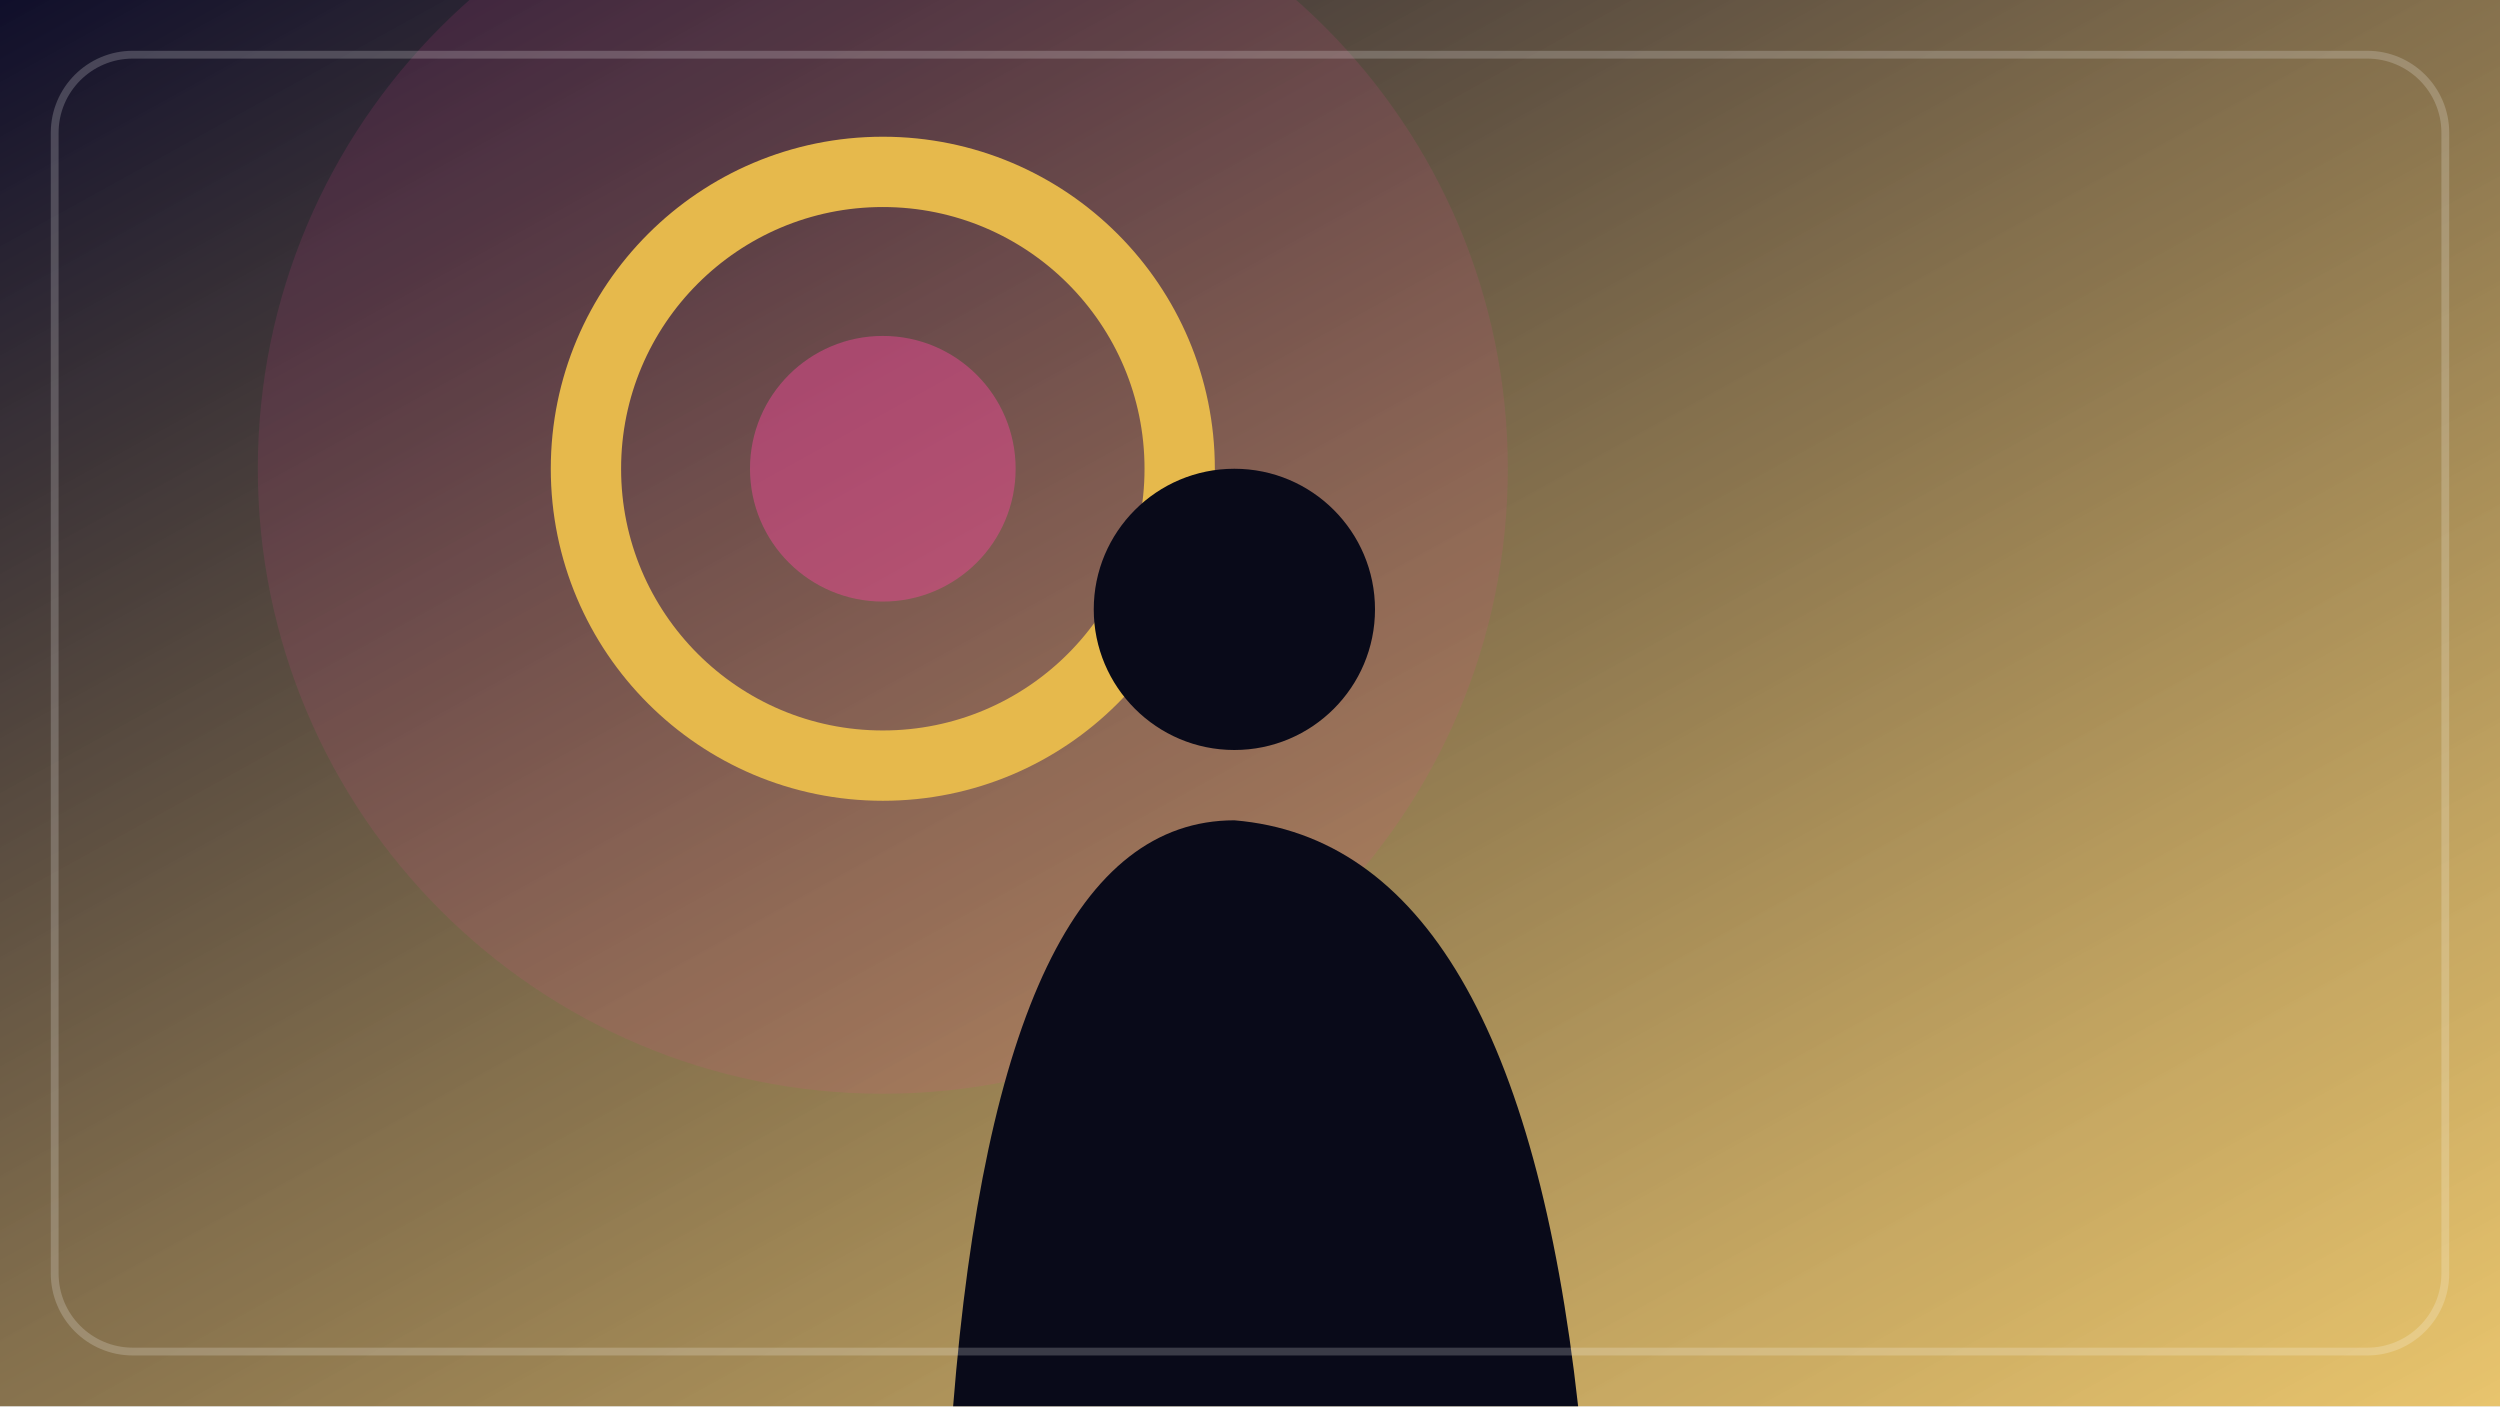
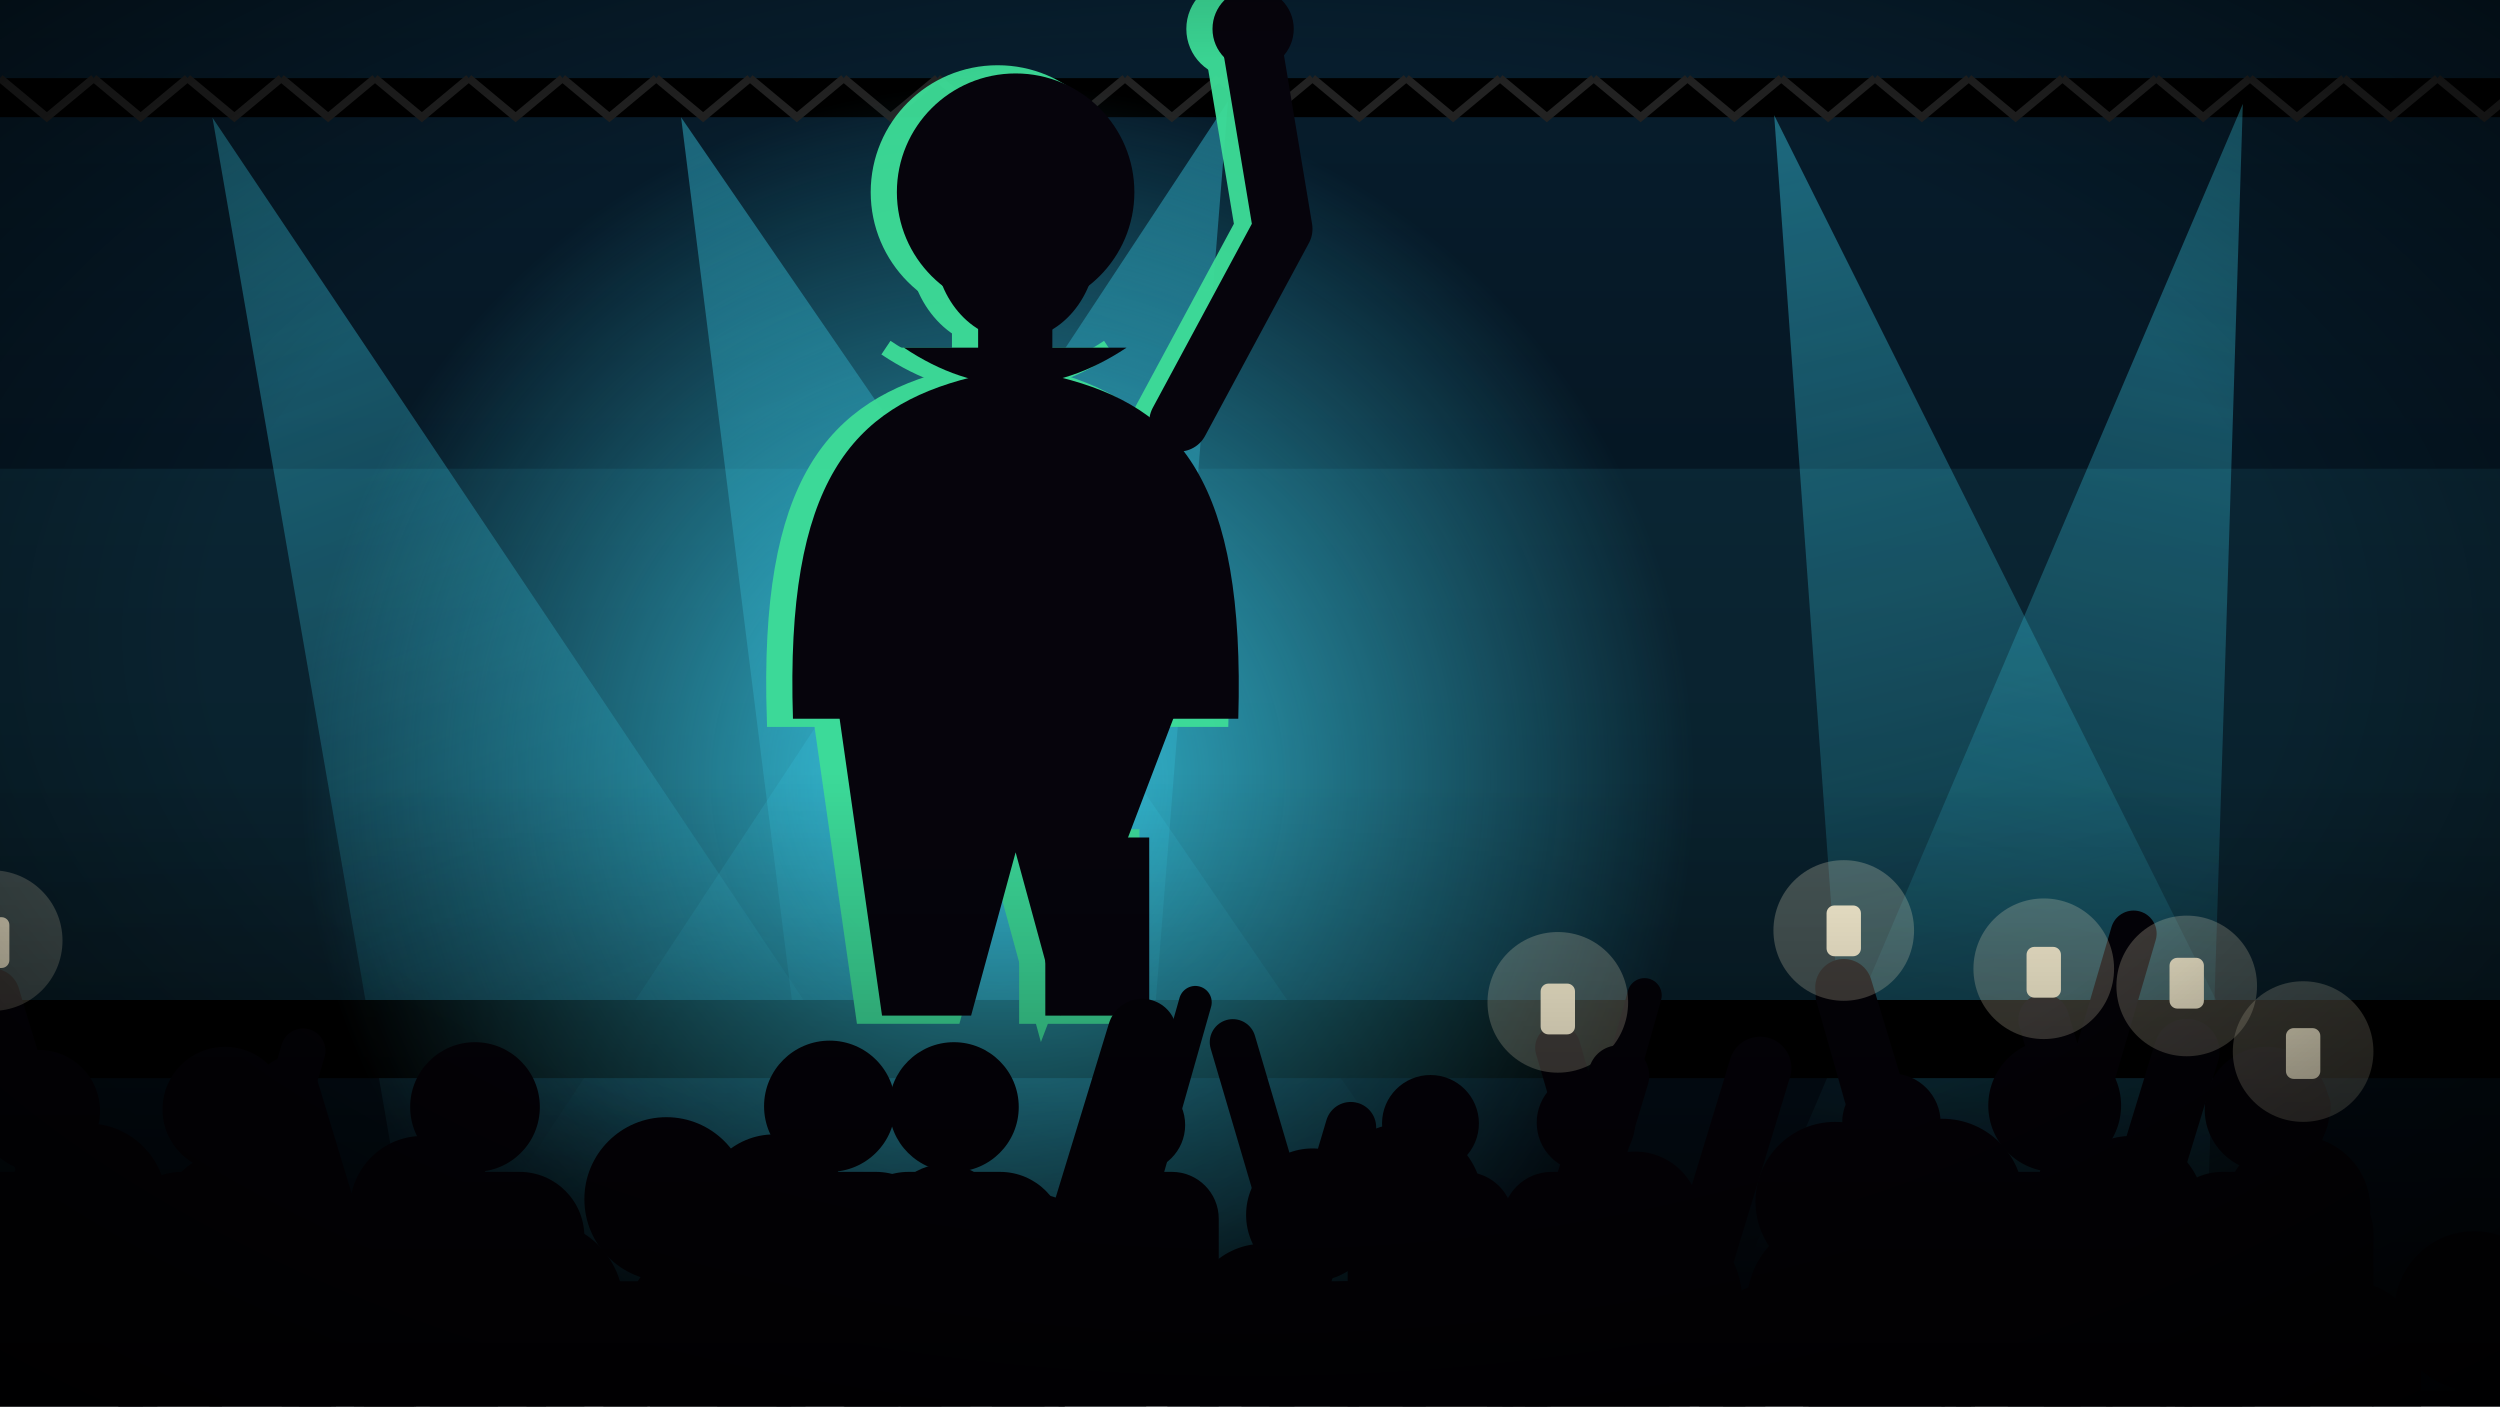
- <svg xmlns="http://www.w3.org/2000/svg" viewBox="0 0 320 180">
+ <svg xmlns="http://www.w3.org/2000/svg" viewBox="0 0 320 180" width="320" height="180" preserveAspectRatio="xMidYMid slice">
  <defs>
-     <linearGradient id="b" x1="0" y1="0" x2="1" y2="1">
-       <stop stop-color="#100F2B" />
-       <stop offset="1" stop-color="#E6B94C" stop-opacity=".8" />
+     <linearGradient id="bgk41" x1="0" y1="0" x2="0" y2="1">
+       <stop offset="0" stop-color="#071E2E" />
+       <stop offset="1" stop-color="#02080F" />
+     </linearGradient>
+     <radialGradient id="glk41" cx=".5" cy=".5" r=".5">
+       <stop offset="0" stop-color="#3CD6F2" stop-opacity=".85" />
+       <stop offset="1" stop-color="#3CD6F2" stop-opacity="0" />
+     </radialGradient>
+     <radialGradient id="g2k41" cx=".5" cy=".5" r=".5">
+       <stop offset="0" stop-color="#3DDC97" stop-opacity=".7" />
+       <stop offset="1" stop-color="#3DDC97" stop-opacity="0" />
+     </radialGradient>
+     <linearGradient id="bek41" x1="0" y1="0" x2="0" y2="1">
+       <stop offset="0" stop-color="#3CD6F2" stop-opacity=".55" />
+       <stop offset="1" stop-color="#3CD6F2" stop-opacity="0" />
+     </linearGradient>
+     <radialGradient id="vgk41" cx=".5" cy=".45" r=".75">
+       <stop offset=".55" stop-color="#000" stop-opacity="0" />
+       <stop offset="1" stop-color="#000" stop-opacity=".7" />
+     </radialGradient>
+     <linearGradient id="ftk41" x1="0" y1="0" x2="0" y2="1">
+       <stop offset=".55" stop-color="#000" stop-opacity="0" />
+       <stop offset="1" stop-color="#000" stop-opacity=".55" />
    </linearGradient>
  </defs>
-   <rect width="320" height="180" fill="url(#b)" />
-   <circle cx="113" cy="60" r="80" fill="#E84892" opacity=".13" />
-   <circle cx="113" cy="60" r="38" fill="none" stroke="#E6B94C" stroke-width="9" />
-   <circle cx="113" cy="60" r="17" fill="#E84892" opacity=".5" />
-   <circle cx="158" cy="78" r="18" fill="#090A19" />
-   <path d="M122 180Q128 105 158 105Q194 108 202 180Z" fill="#090A19" />
-   <rect x="7" y="7" width="306" height="166" rx="10" fill="none" stroke="#FFFFFF" stroke-opacity=".2" />
+   <rect width="320" height="180" fill="url(#bgk41)" />
+   <rect x="0" y="10" width="320" height="5" fill="#000" />
+   <path d="M0 10 l6 5 l6 -5" stroke="#222" fill="none" />
+   <path d="M12 10 l6 5 l6 -5" stroke="#222" fill="none" />
+   <path d="M24 10 l6 5 l6 -5" stroke="#222" fill="none" />
+   <path d="M36 10 l6 5 l6 -5" stroke="#222" fill="none" />
+   <path d="M48 10 l6 5 l6 -5" stroke="#222" fill="none" />
+   <path d="M60 10 l6 5 l6 -5" stroke="#222" fill="none" />
+   <path d="M72 10 l6 5 l6 -5" stroke="#222" fill="none" />
+   <path d="M84 10 l6 5 l6 -5" stroke="#222" fill="none" />
+   <path d="M96 10 l6 5 l6 -5" stroke="#222" fill="none" />
+   <path d="M108 10 l6 5 l6 -5" stroke="#222" fill="none" />
+   <path d="M120 10 l6 5 l6 -5" stroke="#222" fill="none" />
+   <path d="M132 10 l6 5 l6 -5" stroke="#222" fill="none" />
+   <path d="M144 10 l6 5 l6 -5" stroke="#222" fill="none" />
+   <path d="M156 10 l6 5 l6 -5" stroke="#222" fill="none" />
+   <path d="M168 10 l6 5 l6 -5" stroke="#222" fill="none" />
+   <path d="M180 10 l6 5 l6 -5" stroke="#222" fill="none" />
+   <path d="M192 10 l6 5 l6 -5" stroke="#222" fill="none" />
+   <path d="M204 10 l6 5 l6 -5" stroke="#222" fill="none" />
+   <path d="M216 10 l6 5 l6 -5" stroke="#222" fill="none" />
+   <path d="M228 10 l6 5 l6 -5" stroke="#222" fill="none" />
+   <path d="M240 10 l6 5 l6 -5" stroke="#222" fill="none" />
+   <path d="M252 10 l6 5 l6 -5" stroke="#222" fill="none" />
+   <path d="M264 10 l6 5 l6 -5" stroke="#222" fill="none" />
+   <path d="M276 10 l6 5 l6 -5" stroke="#222" fill="none" />
+   <path d="M288 10 l6 5 l6 -5" stroke="#222" fill="none" />
+   <path d="M300 10 l6 5 l6 -5" stroke="#222" fill="none" />
+   <path d="M312 10 l6 5 l6 -5" stroke="#222" fill="none" />
+   <path d="M27.0 14.0 L-4.0 174.0 L64.0 174.0 Z" fill="url(#bek41)" opacity="0.75" transform="rotate(-20.8 30.0 14.0)" />
+   <path d="M87.0 14.0 L51.1 174.0 L128.9 174.0 Z" fill="url(#bek41)" opacity="0.75" transform="rotate(-19.8 90.0 14.0)" />
+   <path d="M157.0 14.0 L118.9 174.0 L201.1 174.0 Z" fill="url(#bek41)" opacity="0.75" transform="rotate(20.0 160.0 14.0)" />
+   <path d="M227.0 14.0 L198.3 174.0 L261.7 174.0 Z" fill="url(#bek41)" opacity="0.75" transform="rotate(-14.3 230.0 14.0)" />
+   <path d="M287.0 14.0 L259.9 174.0 L320.1 174.0 Z" fill="url(#bek41)" opacity="0.75" transform="rotate(13.5 290.0 14.0)" />
+   <rect y="60" width="320" height="70" fill="#3CD6F2" opacity=".08" />
+   <rect y="128" width="320" height="10" fill="#000" />
+   <circle cx="127.7" cy="100.0" r="90.0" fill="url(#glk41)" />
+   <g>
+     <g fill="#3DDC97" stroke="#3DDC97" stroke-width="2.1" opacity=".95">
+       <ellipse cx="127.7" cy="31.2" rx="10.4" ry="12.3" />
+       <circle cx="127.7" cy="24.6" r="15.2" />
+       <rect x="122.9" y="40.7" width="9.5" height="9.5" />
+       <path d="M99.2 92.0 C98.2 61.6 106.8 52.1 122.0 48.3 L133.4 48.3 L133.4 48.3 L133.4 48.3 C148.6 52.1 157.1 61.6 156.2 92.0 Z" />
+       <path d="M104.9 90.1 L110.6 130.0 L122.0 130.0 L127.7 109.1 L133.4 130.0 L148.6 90.1 Z" />
+       <rect x="131.5" y="107.2" width="13.3" height="22.8" />
+       <path d="M148.6 54.0 L161.9 29.3 L158.1 6.5" fill="none" stroke="#3DDC97" stroke-width="7.6" stroke-linecap="round" stroke-linejoin="round" />
+       <circle cx="158.1" cy="3.7" r="5.2" />
+       <path d="M113.4 44.5 q14.2 9.5 28.5 0" />
+     </g>
+     <g fill="#06040C" transform="translate(2.3 0)">
+       <ellipse cx="127.7" cy="31.2" rx="10.4" ry="12.3" />
+       <circle cx="127.7" cy="24.6" r="15.2" />
+       <rect x="122.9" y="40.7" width="9.5" height="9.5" />
+       <path d="M99.2 92.0 C98.2 61.6 106.8 52.1 122.0 48.3 L133.4 48.3 L133.4 48.3 L133.4 48.3 C148.6 52.1 157.1 61.6 156.2 92.0 Z" />
+       <path d="M104.9 90.1 L110.6 130.0 L122.0 130.0 L127.7 109.1 L133.4 130.0 L148.6 90.1 Z" />
+       <rect x="131.5" y="107.2" width="13.3" height="22.8" />
+       <path d="M148.6 54.0 L161.9 29.3 L158.1 6.5" fill="none" stroke="#06040C" stroke-width="7.6" stroke-linecap="round" stroke-linejoin="round" />
+       <circle cx="158.1" cy="3.7" r="5.2" />
+       <path d="M113.4 44.5 q14.2 9.5 28.5 0" />
+     </g>
+   </g>
+   <g fill="#040208">
+     <circle cx="5.0" cy="142.2" r="7.8" />
+     <rect x="-8.2" y="150.0" width="26.5" height="60.0" rx="7.8" />
+     <circle cx="28.8" cy="142.0" r="8.0" />
+     <rect x="15.2" y="150.0" width="27.2" height="60.0" rx="8.0" />
+     <circle cx="60.8" cy="141.7" r="8.3" />
+     <rect x="46.6" y="150.0" width="28.2" height="60.0" rx="8.3" />
+     <circle cx="106.2" cy="141.6" r="8.4" />
+     <rect x="91.8" y="150.0" width="28.7" height="60.0" rx="8.4" />
+     <circle cx="122.1" cy="141.7" r="8.3" />
+     <rect x="108.0" y="150.0" width="28.3" height="60.0" rx="8.3" />
+     <circle cx="145.7" cy="144.0" r="6.0" />
+     <rect x="135.5" y="150.0" width="20.5" height="60.0" rx="6.0" />
+     <path d="M145.7 154.0 L153.0 128.3" stroke="#040208" stroke-width="4.2" stroke-linecap="round" />
+     <circle cx="183.1" cy="143.8" r="6.2" />
+     <rect x="172.5" y="150.0" width="21.2" height="60.0" rx="6.2" />
+     <circle cx="203.0" cy="143.7" r="6.3" />
+     <rect x="192.3" y="150.0" width="21.4" height="60.0" rx="6.3" />
+     <path d="M203.0 154.0 L210.5 127.4" stroke="#040208" stroke-width="4.4" stroke-linecap="round" />
+     <circle cx="242.1" cy="143.7" r="6.3" />
+     <rect x="231.5" y="150.0" width="21.3" height="60.0" rx="6.3" />
+     <path d="M242.1 154.0 L234.6 127.5" stroke="#040208" stroke-width="4.4" stroke-linecap="round" />
+     <circle cx="263.0" cy="141.5" r="8.5" />
+     <rect x="248.5" y="150.0" width="28.8" height="60.0" rx="8.5" />
+     <path d="M263.0 154.0 L273.1 119.5" stroke="#040208" stroke-width="5.9" stroke-linecap="round" />
+     <circle cx="290.2" cy="142.0" r="8.0" />
+     <rect x="276.5" y="150.0" width="27.3" height="60.0" rx="8.0" />
+     <circle cx="11.2" cy="153.9" r="10.1" />
+     <rect x="-6.0" y="164.0" width="34.4" height="60.0" rx="10.1" />
+     <path d="M11.2 168.0 L-1.0 127.5" stroke="#040208" stroke-width="7.1" stroke-linecap="round" />
+     <rect x="-3.2" y="117.4" width="4.4" height="6.5" rx="1" fill="#FFF6D8" />
+     <circle cx="-1.0" cy="120.4" r="9.0" fill="#FFF6D8" opacity=".25" />
+     <circle cx="29.0" cy="155.8" r="8.2" />
+     <rect x="15.1" y="164.0" width="27.9" height="60.0" rx="8.2" />
+     <path d="M29.0 168.0 L38.8 134.5" stroke="#040208" stroke-width="5.7" stroke-linecap="round" />
+     <circle cx="54.1" cy="154.7" r="9.3" />
+     <rect x="38.3" y="164.0" width="31.6" height="60.0" rx="9.3" />
+     <circle cx="85.3" cy="153.5" r="10.5" />
+     <rect x="67.4" y="164.0" width="35.7" height="60.0" rx="10.5" />
+     <circle cx="99.1" cy="154.6" r="9.4" />
+     <rect x="83.2" y="164.0" width="31.8" height="60.0" rx="9.4" />
+     <circle cx="120.9" cy="156.5" r="7.5" />
+     <rect x="108.1" y="164.0" width="25.6" height="60.0" rx="7.5" />
+     <circle cx="168.0" cy="155.5" r="8.5" />
+     <rect x="153.6" y="164.0" width="28.9" height="60.0" rx="8.5" />
+     <path d="M168.0 168.0 L157.8 133.4" stroke="#040208" stroke-width="5.9" stroke-linecap="round" />
+     <circle cx="179.7" cy="153.9" r="10.1" />
+     <rect x="162.5" y="164.0" width="34.5" height="60.0" rx="10.1" />
+     <circle cx="209.3" cy="155.7" r="8.3" />
+     <rect x="195.2" y="164.0" width="28.2" height="60.0" rx="8.3" />
+     <path d="M209.3 168.0 L199.4 134.1" stroke="#040208" stroke-width="5.8" stroke-linecap="round" />
+     <rect x="197.2" y="125.9" width="4.4" height="6.5" rx="1" fill="#FFF6D8" />
+     <circle cx="199.4" cy="128.3" r="9.0" fill="#FFF6D8" opacity=".25" />
+     <circle cx="234.9" cy="153.8" r="10.2" />
+     <rect x="217.5" y="164.0" width="34.8" height="60.0" rx="10.2" />
+     <circle cx="248.6" cy="153.6" r="10.4" />
+     <rect x="230.8" y="164.0" width="35.5" height="60.0" rx="10.4" />
+     <path d="M248.6 168.0 L236.0 126.4" stroke="#040208" stroke-width="7.3" stroke-linecap="round" />
+     <rect x="233.8" y="115.9" width="4.4" height="6.5" rx="1" fill="#FFF6D8" />
+     <circle cx="236.0" cy="119.1" r="9.0" fill="#FFF6D8" opacity=".25" />
+     <circle cx="272.8" cy="154.7" r="9.3" />
+     <rect x="257.0" y="164.0" width="31.6" height="60.0" rx="9.3" />
+     <path d="M272.8 168.0 L261.6 130.5" stroke="#040208" stroke-width="6.5" stroke-linecap="round" />
+     <rect x="259.4" y="121.2" width="4.4" height="6.5" rx="1" fill="#FFF6D8" />
+     <circle cx="261.6" cy="124.0" r="9.0" fill="#FFF6D8" opacity=".25" />
+     <circle cx="294.1" cy="154.7" r="9.3" />
+     <rect x="278.4" y="164.0" width="31.5" height="60.0" rx="9.3" />
+     <circle cx="5.3" cy="166.2" r="11.8" />
+     <rect x="-14.8" y="178.0" width="40.2" height="60.0" rx="11.8" />
+     <circle cx="39.9" cy="168.0" r="10.0" />
+     <rect x="22.8" y="178.0" width="34.2" height="60.0" rx="10.0" />
+     <circle cx="49.9" cy="167.2" r="10.8" />
+     <rect x="31.5" y="178.0" width="36.8" height="60.0" rx="10.8" />
+     <path d="M49.9 182.0 L36.9 139.1" stroke="#040208" stroke-width="7.6" stroke-linecap="round" />
+     <circle cx="68.9" cy="167.1" r="10.9" />
+     <rect x="50.4" y="178.0" width="37.1" height="60.0" rx="10.9" />
+     <circle cx="89.3" cy="168.9" r="9.1" />
+     <rect x="73.8" y="178.0" width="30.9" height="60.0" rx="9.1" />
+     <circle cx="111.9" cy="168.5" r="9.5" />
+     <rect x="95.7" y="178.0" width="32.2" height="60.0" rx="9.5" />
+     <circle cx="131.0" cy="165.3" r="12.7" />
+     <rect x="109.4" y="178.0" width="43.2" height="60.0" rx="12.7" />
+     <path d="M131.0 182.0 L146.2 132.3" stroke="#040208" stroke-width="8.9" stroke-linecap="round" />
+     <circle cx="161.7" cy="168.6" r="9.4" />
+     <rect x="145.8" y="178.0" width="31.8" height="60.0" rx="9.4" />
+     <path d="M161.7 182.0 L172.9 144.3" stroke="#040208" stroke-width="6.5" stroke-linecap="round" />
+     <circle cx="184.2" cy="167.1" r="10.9" />
+     <rect x="165.6" y="178.0" width="37.1" height="60.0" rx="10.9" />
+     <circle cx="193.8" cy="166.8" r="11.2" />
+     <rect x="174.7" y="178.0" width="38.1" height="60.0" rx="11.2" />
+     <path d="M193.8 182.0 L207.2 137.7" stroke="#040208" stroke-width="7.8" stroke-linecap="round" />
+     <circle cx="211.5" cy="166.5" r="11.5" />
+     <rect x="192.0" y="178.0" width="39.0" height="60.0" rx="11.5" />
+     <path d="M211.5 182.0 L225.3 136.7" stroke="#040208" stroke-width="8.0" stroke-linecap="round" />
+     <circle cx="234.7" cy="166.9" r="11.1" />
+     <rect x="215.8" y="178.0" width="37.9" height="60.0" rx="11.1" />
+     <circle cx="265.4" cy="166.0" r="12.0" />
+     <rect x="245.0" y="178.0" width="41.0" height="60.0" rx="12.0" />
+     <path d="M265.4 182.0 L279.9 134.6" stroke="#040208" stroke-width="8.4" stroke-linecap="round" />
+     <rect x="277.7" y="122.6" width="4.4" height="6.5" rx="1" fill="#FFF6D8" />
+     <circle cx="279.9" cy="126.2" r="9.0" fill="#FFF6D8" opacity=".25" />
+     <circle cx="282.7" cy="167.9" r="10.1" />
+     <rect x="265.5" y="178.0" width="34.3" height="60.0" rx="10.1" />
+     <path d="M282.7 182.0 L294.8 141.7" stroke="#040208" stroke-width="7.1" stroke-linecap="round" />
+     <rect x="292.6" y="131.6" width="4.4" height="6.5" rx="1" fill="#FFF6D8" />
+     <circle cx="294.8" cy="134.6" r="9.0" fill="#FFF6D8" opacity=".25" />
+     <circle cx="316.7" cy="167.8" r="10.2" />
+     <rect x="299.5" y="178.0" width="34.6" height="60.0" rx="10.2" />
+     <path d="M316.7 182.0 L328.9 141.4" stroke="#040208" stroke-width="7.1" stroke-linecap="round" />
+   </g>
+   <rect width="320" height="180" fill="url(#vgk41)" />
+   <rect width="320" height="180" fill="url(#ftk41)" />
</svg>
